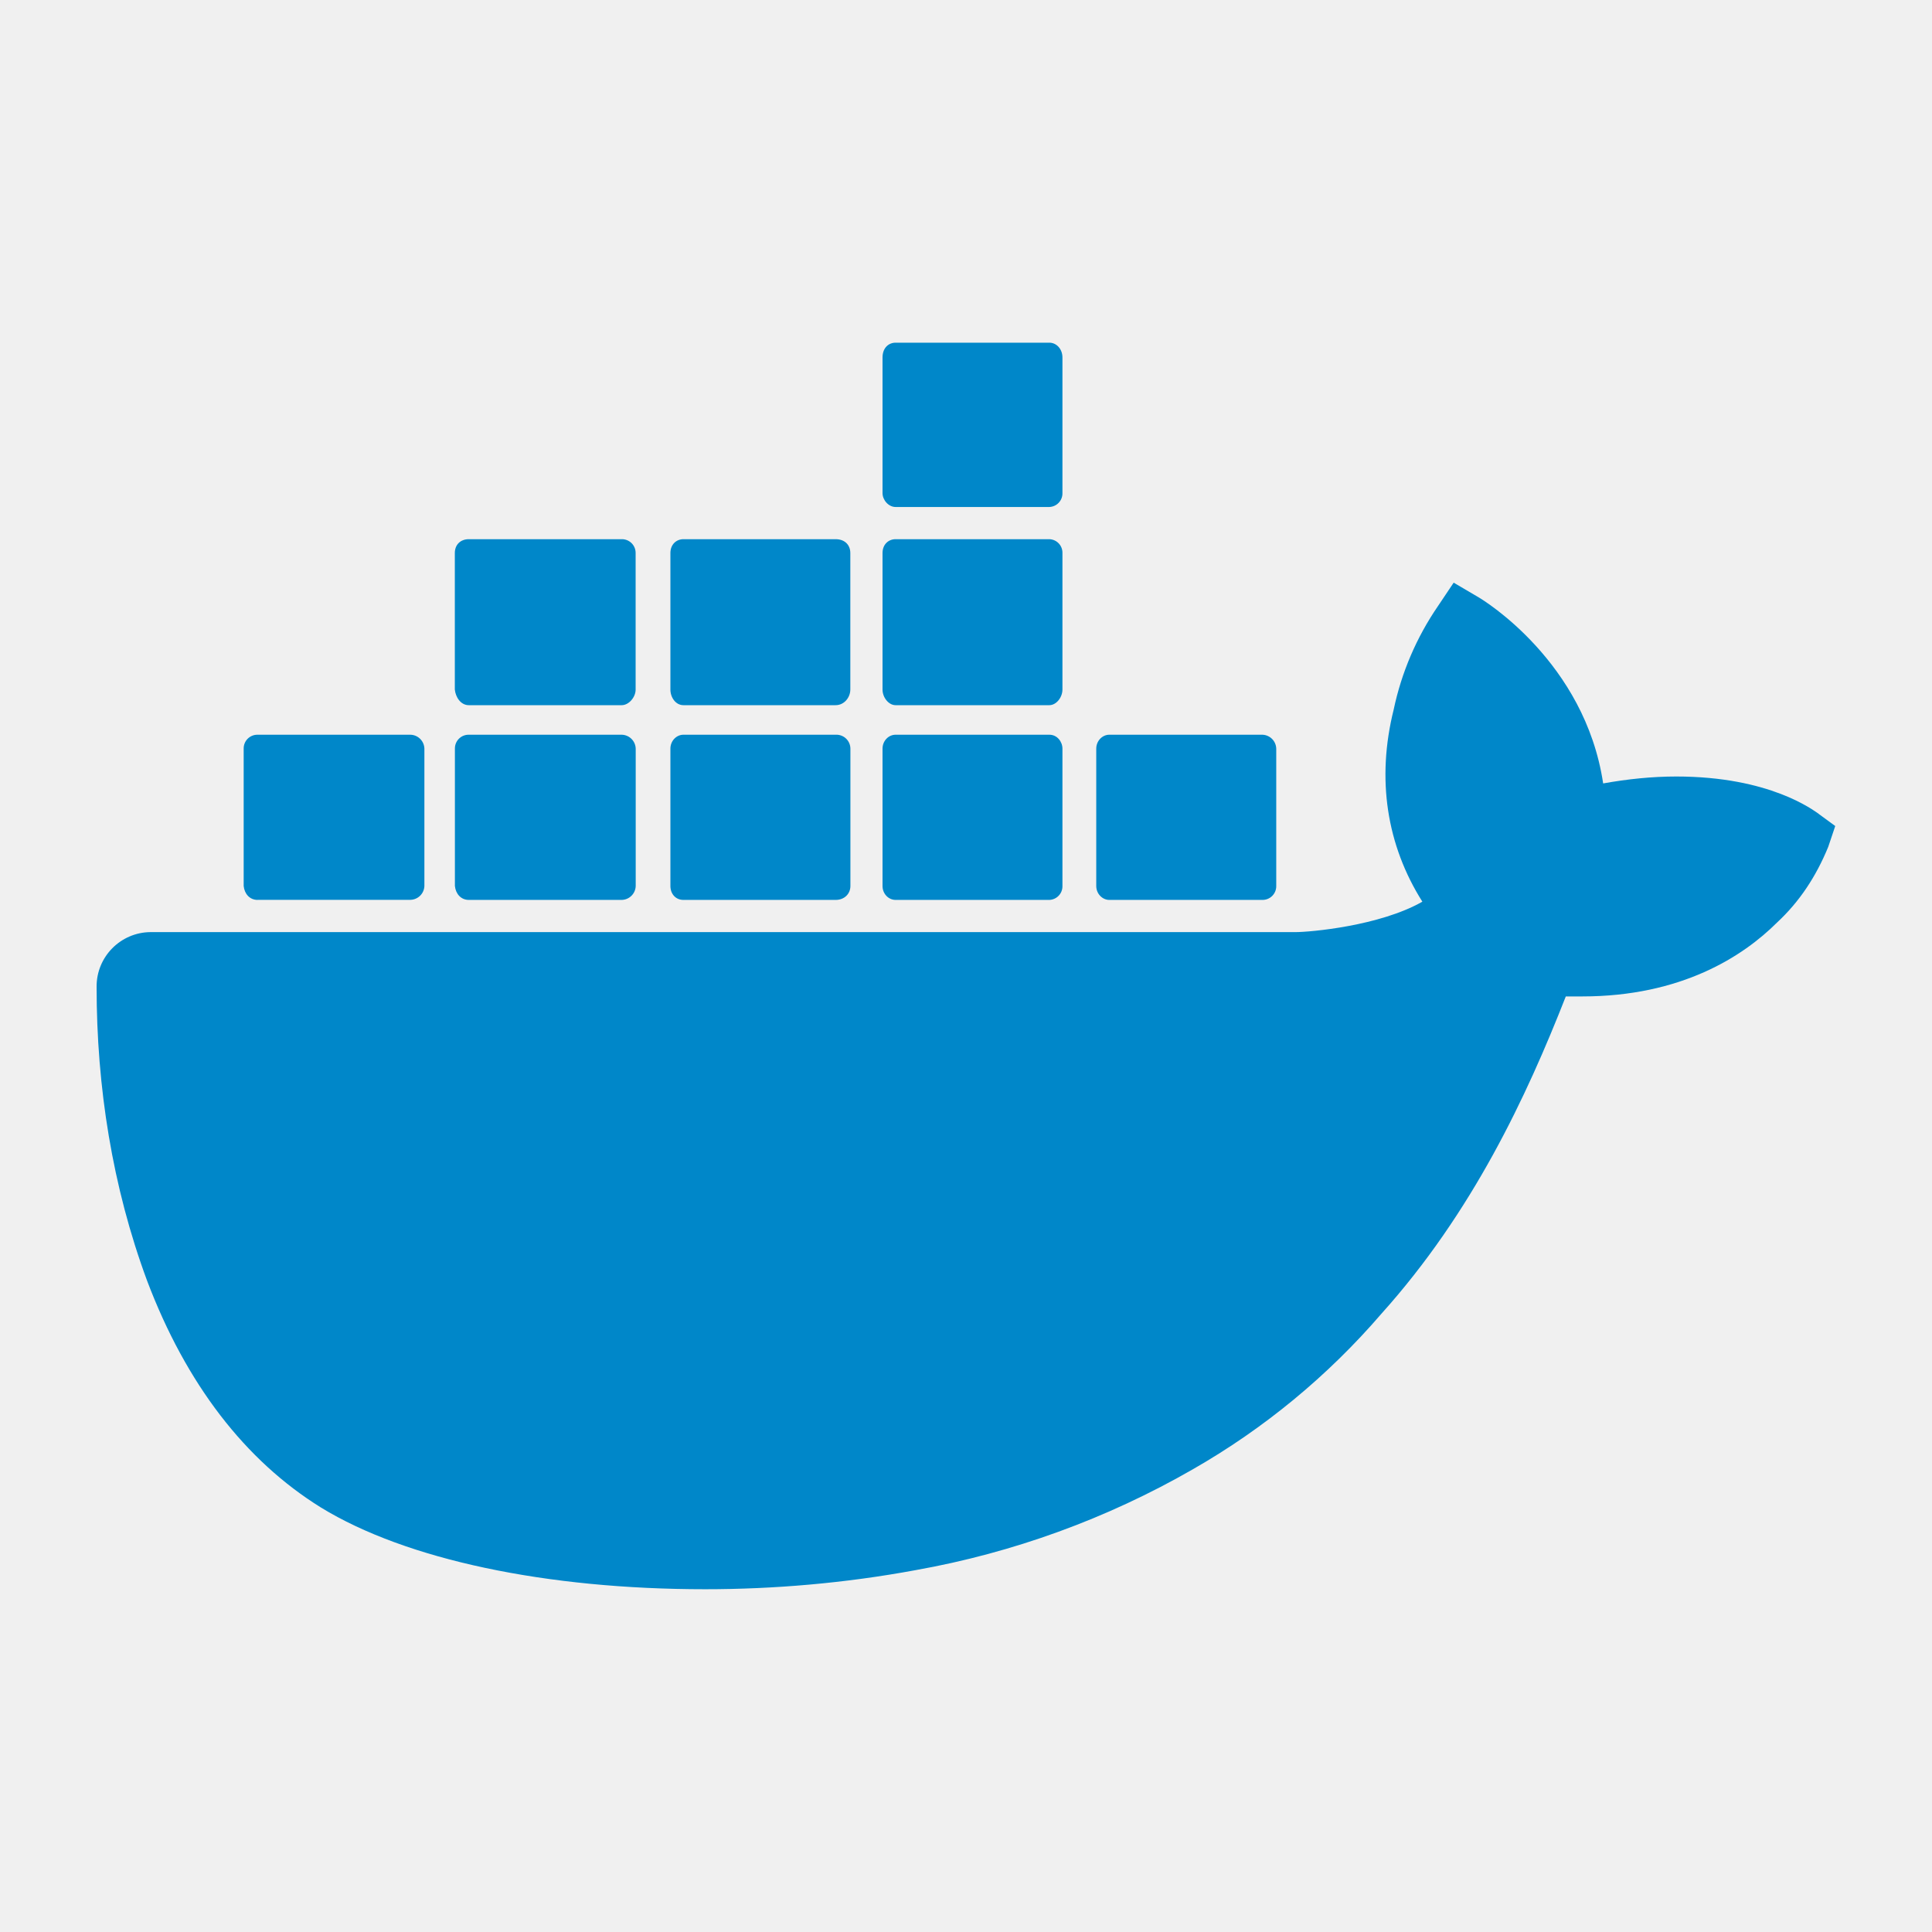
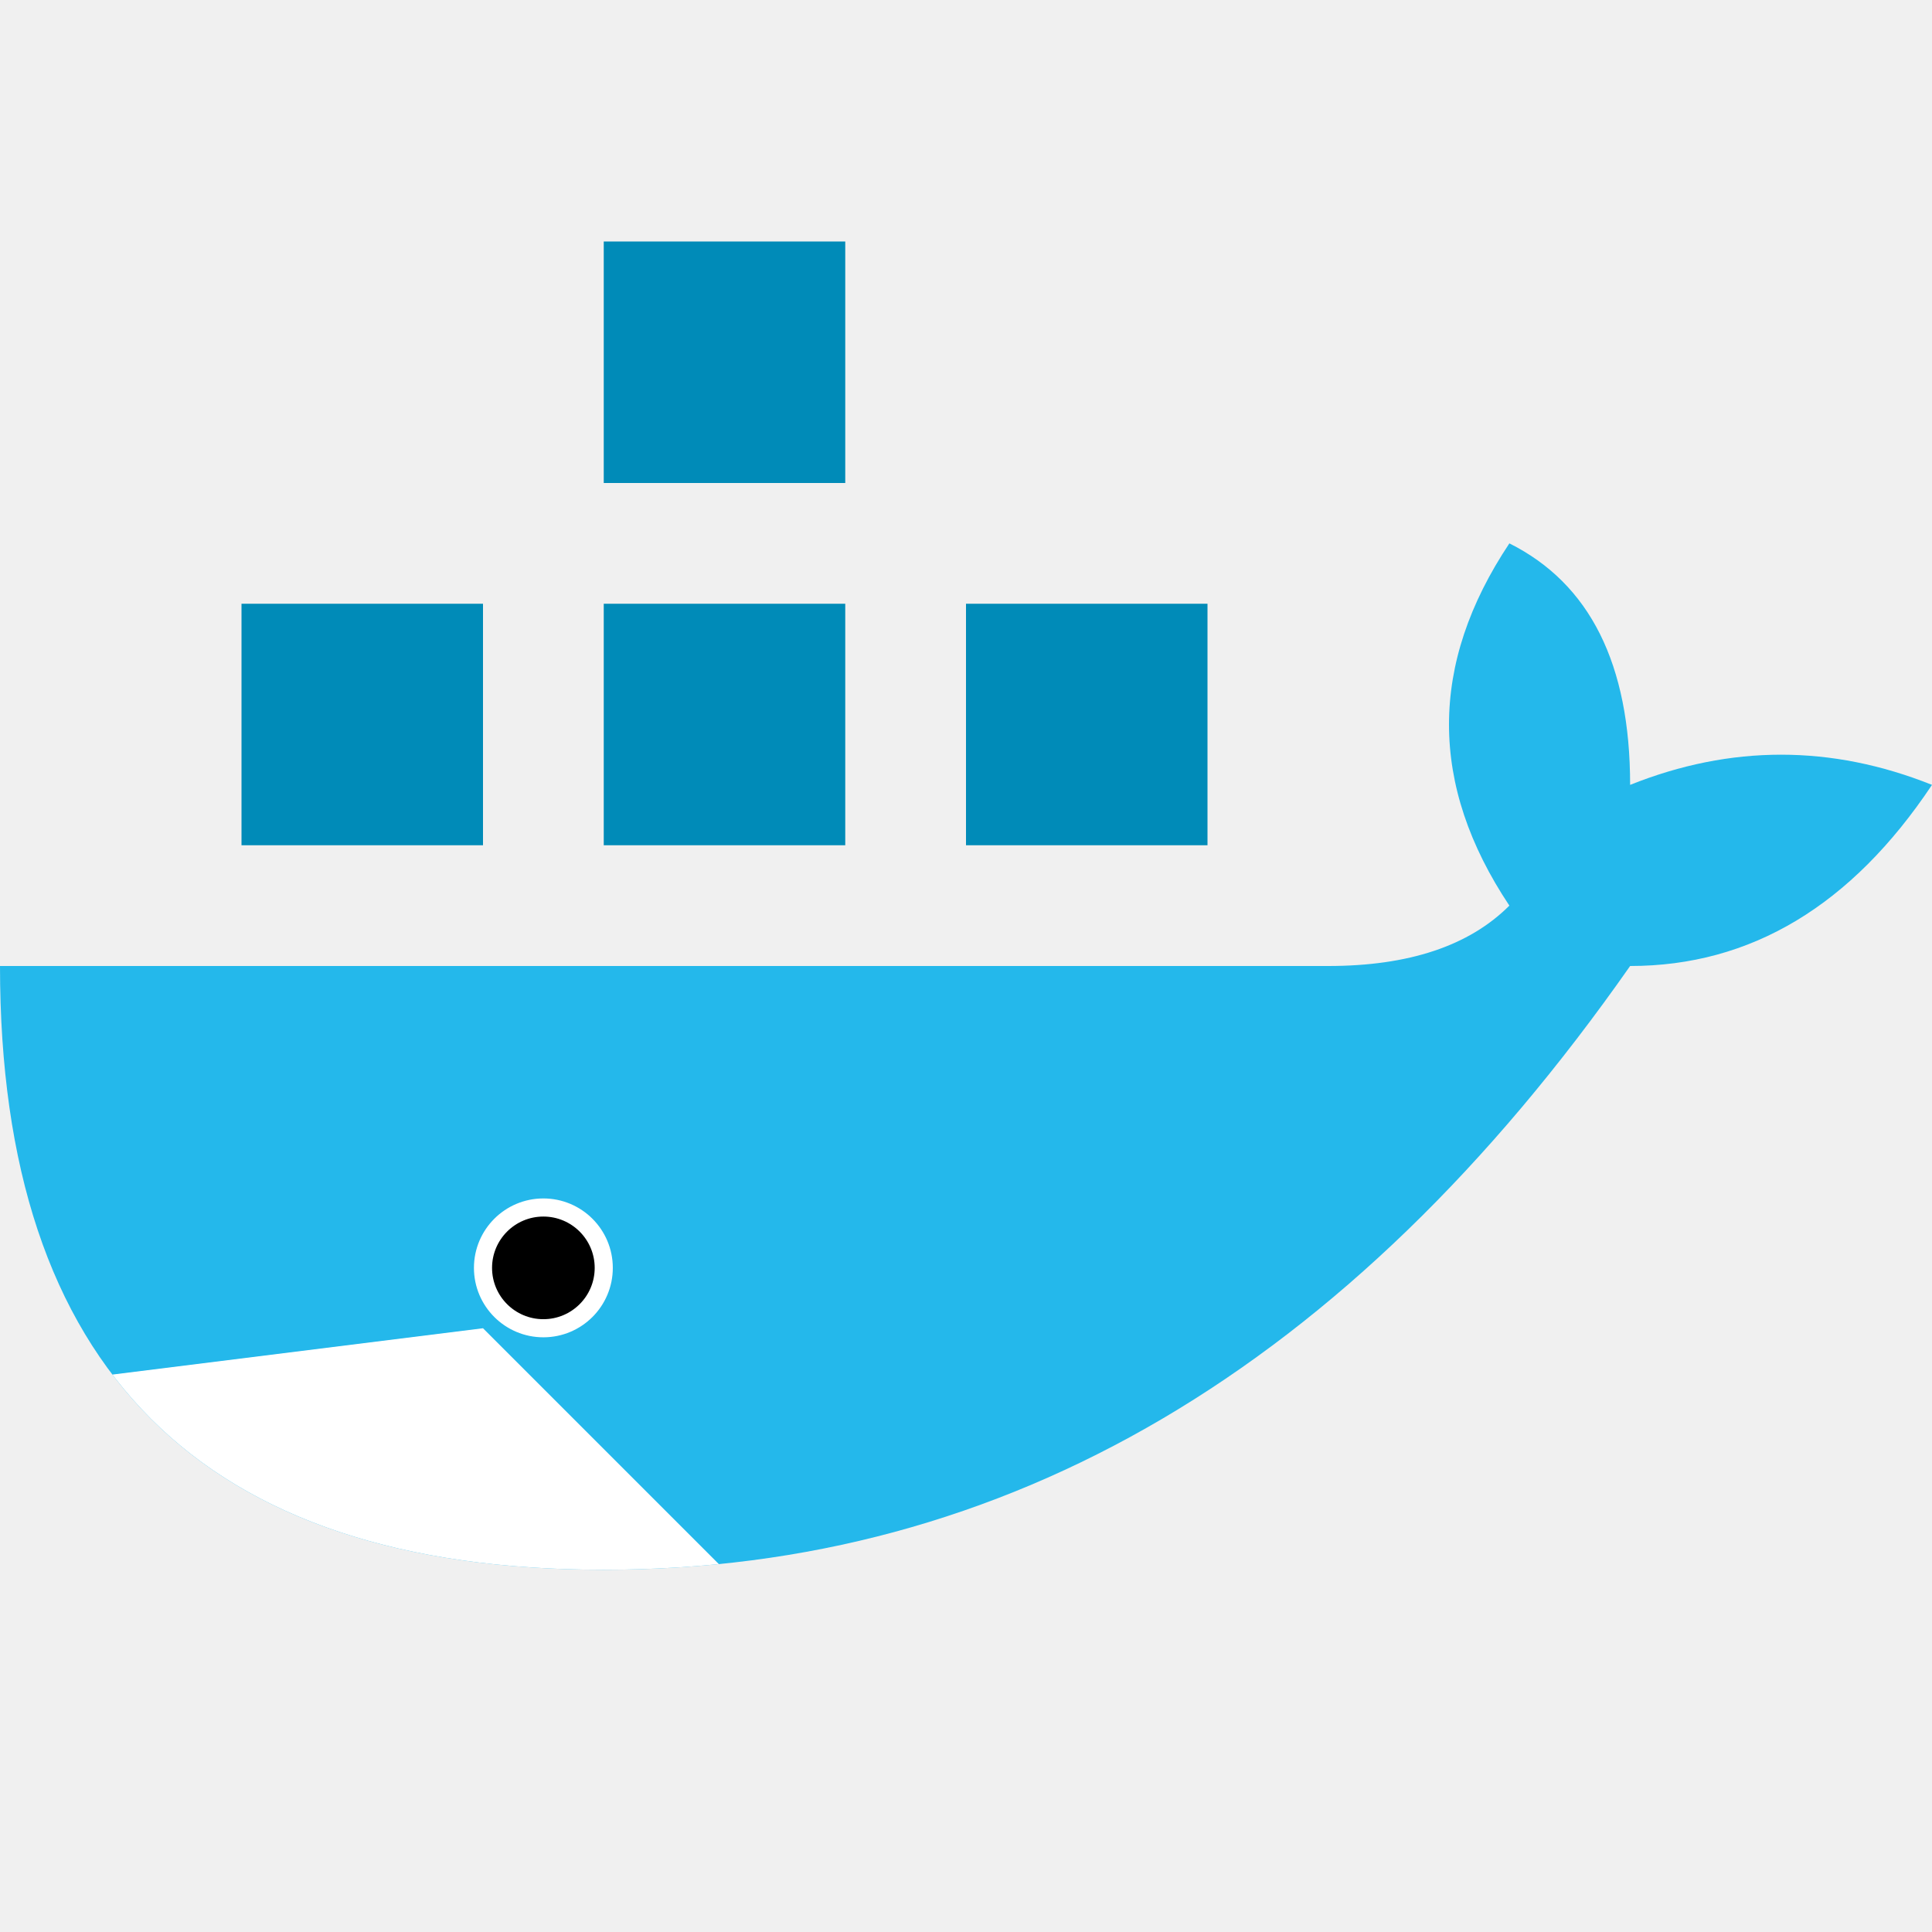
- <svg xmlns="http://www.w3.org/2000/svg" viewBox="0 0 24 24">
-   <path fill="#0087c9" d="M22.593 10.11c-.065-.043-.605-.464-1.77-.464-.303 0-.606.032-.908.086-.227-1.512-1.49-2.278-1.544-2.31l-.313-.184-.195.291a3.57 3.57 0 0 0-.55 1.285c-.216.864-.087 1.685.356 2.387-.53.302-1.393.378-1.577.378H1.87a.675.675 0 0 0-.67.68c0 1.242.195 2.483.627 3.65.486 1.285 1.22 2.235 2.16 2.818 1.058.648 2.797 1.015 4.773 1.015.853 0 1.738-.075 2.613-.237a10.655 10.655 0 0 0 3.445-1.253 8.962 8.962 0 0 0 2.343-1.933c1.134-1.263 1.803-2.7 2.29-3.941h.204c1.231 0 1.998-.497 2.42-.918.28-.26.485-.572.636-.94l.087-.259-.205-.15M3.199 11.178h1.9a.178.178 0 0 0 .173-.173V9.3a.178.178 0 0 0-.173-.173H3.2a.17.17 0 0 0-.173.173v1.706c.01.098.075.173.173.173m2.624 0h1.9a.178.178 0 0 0 .173-.173V9.3a.178.178 0 0 0-.173-.173h-1.9a.17.17 0 0 0-.173.173v1.706c.01.098.075.173.173.173m2.667 0h1.89c.108 0 .183-.075.183-.173V9.3a.174.174 0 0 0-.183-.173H8.49c-.087 0-.162.076-.162.173v1.706c0 .098.065.173.162.173m2.635 0h1.91a.169.169 0 0 0 .163-.173V9.3c0-.086-.065-.173-.162-.173h-1.911c-.087 0-.162.076-.162.173v1.706c0 .098.075.173.162.173M5.823 8.76h1.9c.087 0 .173-.097.173-.194V6.87a.17.17 0 0 0-.173-.172h-1.9c-.098 0-.173.064-.173.172v1.696c.01.097.075.194.173.194m2.667 0h1.89c.108 0 .183-.097.183-.194V6.87c0-.097-.065-.172-.183-.172H8.49c-.087 0-.162.064-.162.172v1.696c0 .097.065.194.162.194m2.635 0h1.91c.087 0 .163-.097.163-.194V6.87a.168.168 0 0 0-.162-.172h-1.911c-.087 0-.162.064-.162.172v1.696c0 .097.075.194.162.194m0-2.462h1.91a.169.169 0 0 0 .163-.173V4.441c0-.108-.076-.184-.162-.184h-1.911c-.087 0-.162.065-.162.184v1.684c0 .087.075.173.162.173m2.656 4.881h1.9a.17.17 0 0 0 .173-.173V9.3a.178.178 0 0 0-.172-.173H13.78c-.086 0-.162.076-.162.173v1.706c0 .097.076.173.162.173" />
+ <svg xmlns="http://www.w3.org/2000/svg" xmlns:xlink="http://www.w3.org/1999/xlink" viewBox="0 0 320 320">
+   <defs>
+     <clipPath id="b">
+       <use xlink:href="#a" />
+     </clipPath>
+     <path id="a" d="M0 160q0 100 100 100t170-100q30 0 50-30-25-10-50 0 0-30-20-40-20 30 0 60-10 10-30 10" />
+   </defs>
+   <use xlink:href="#a" fill="#24b8eb" />
+   <g fill="#008bb8">
+     <path d="M40 100h40v40H40zM100 100h40v40h-40zM160 100h40v40h-40zM100 40h40v40h-40z" />
+   </g>
+   <circle cx="90" cy="210" r="10" stroke="#fff" stroke-width="3" />
+   <path fill="#fff" d="m0 230 80-10 60 60L0 320z" clip-path="url(#b)" />
</svg>
